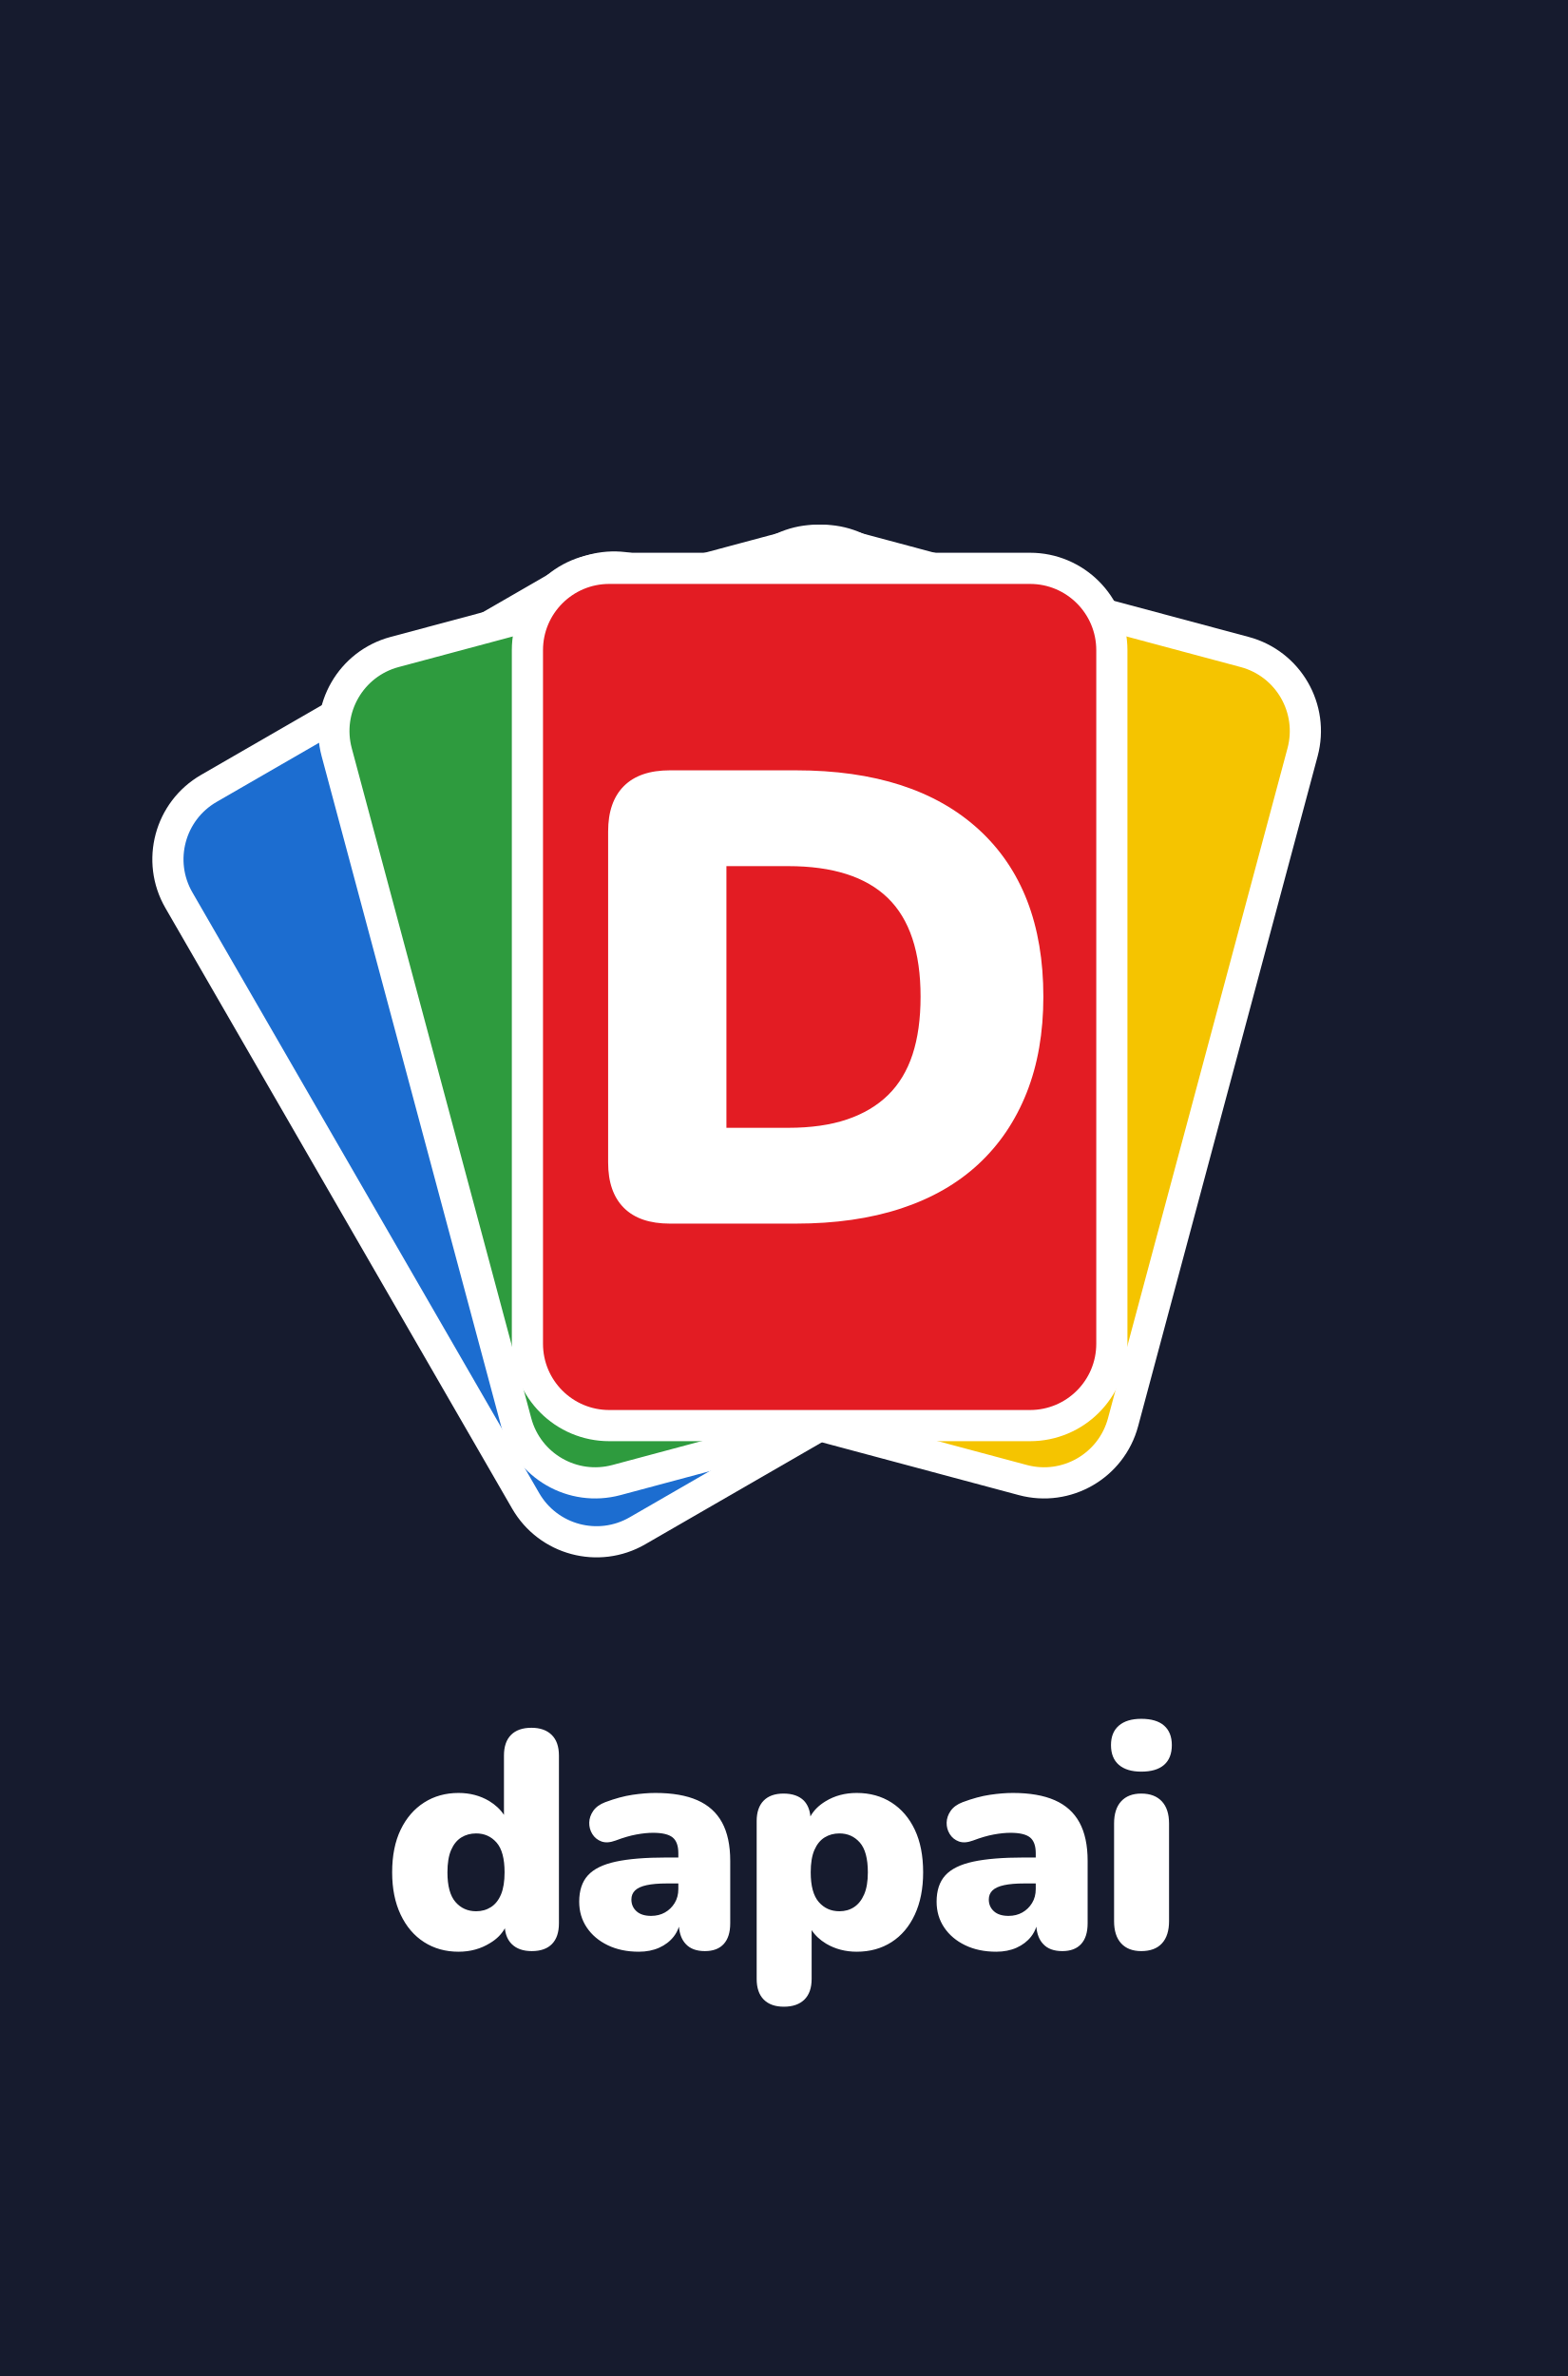
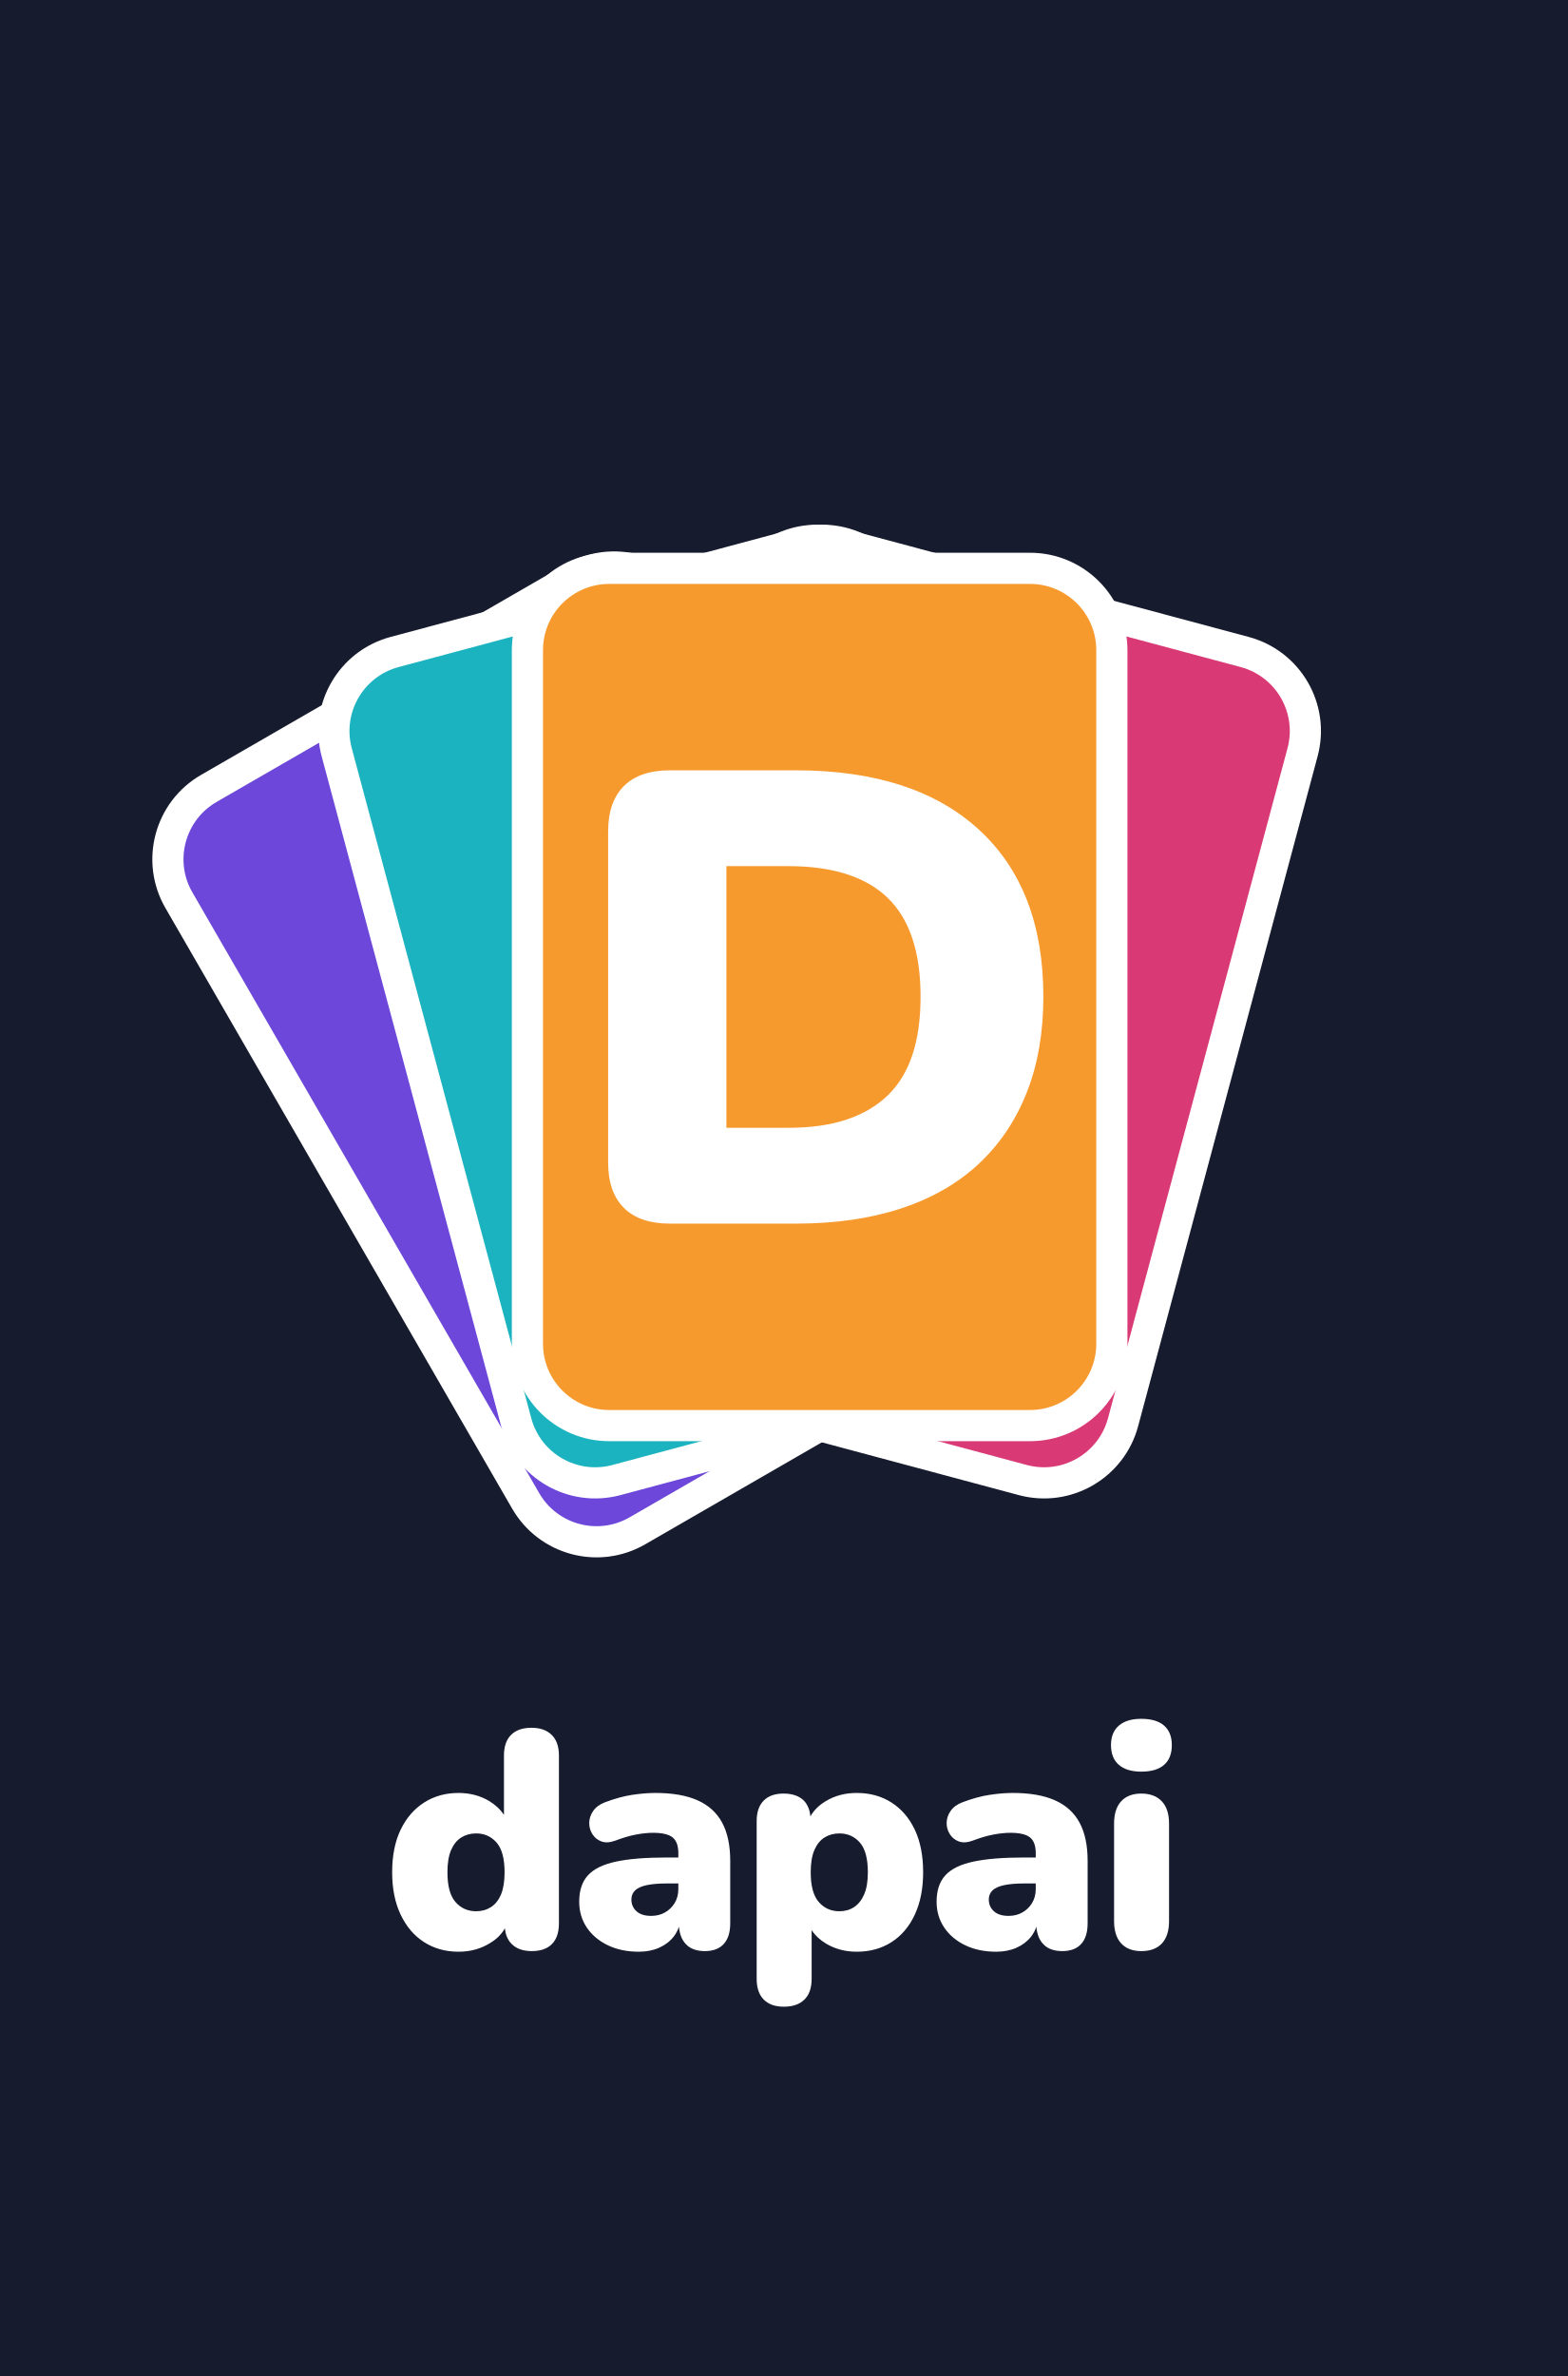
<svg xmlns="http://www.w3.org/2000/svg" viewBox="0 0 660 1000" width="660" height="1000">
  <rect width="660" height="1000" fill="#161B2E" />
  <g transform="rotate(-30 345 600)">
-     <rect x="222.0" y="239.2" width="246" height="360.8" rx="34.44" fill="#1C6DD0" stroke="#FFFFFF" stroke-width="13.12" />
+     <rect x="222.0" y="239.2" width="246" height="360.8" rx="34.44" fill="#6C47D9" stroke="#FFFFFF" stroke-width="13.12" />
  </g>
  <g transform="rotate(-15 345 600)">
-     <rect x="222.0" y="239.2" width="246" height="360.8" rx="34.44" fill="#2E9B3E" stroke="#FFFFFF" stroke-width="13.12" />
+     <rect x="222.0" y="239.2" width="246" height="360.8" rx="34.44" fill="#1BB3BF" stroke="#FFFFFF" stroke-width="13.12" />
  </g>
  <g transform="rotate(15 345 600)">
-     <rect x="222.0" y="239.2" width="246" height="360.8" rx="34.44" fill="#F5C400" stroke="#FFFFFF" stroke-width="13.12" />
+     <rect x="222.0" y="239.2" width="246" height="360.8" rx="34.44" fill="#D93A75" stroke="#FFFFFF" stroke-width="13.12" />
  </g>
  <g transform="rotate(0 345 600)">
-     <rect x="222.0" y="239.2" width="246" height="360.8" rx="34.44" fill="#E31C23" stroke="#FFFFFF" stroke-width="13.12" />
+     <rect x="222.0" y="239.2" width="246" height="360.8" rx="34.44" fill="#F79A2E" stroke="#FFFFFF" stroke-width="13.12" />
  </g>
  <path fill="#FFFFFF" d="M281.95 514.986Q269.232 514.986 262.602 508.357Q255.973 501.727 255.973 489.279V349.921Q255.973 337.473 262.602 330.843Q269.232 324.214 281.95 324.214H334.988Q384.778 324.214 411.973 349.109Q439.169 374.004 439.169 419.465Q439.169 442.195 432.133 459.919Q425.098 477.644 411.838 489.956Q398.579 502.268 379.231 508.627Q359.883 514.986 334.988 514.986ZM305.763 474.667H331.741Q346.082 474.667 356.5 471.149Q366.919 467.631 373.819 460.866Q380.719 454.101 384.102 443.819Q387.484 433.536 387.484 419.465Q387.484 391.322 373.684 377.928Q359.883 364.533 331.741 364.533H305.763Z" />
  <path fill="#FFFFFF" d="M193.015 821.43Q184.825 821.43 178.52 817.4Q172.215 813.37 168.64 805.83Q165.065 798.29 165.065 788.02Q165.065 777.49 168.64 770.08Q172.215 762.67 178.52 758.64Q184.825 754.61 193.015 754.61Q200.165 754.61 205.885 757.99Q209.915 760.46 212.125 763.84V738.88Q212.125 733.16 215.115 730.17Q218.105 727.18 223.695 727.18Q229.155 727.18 232.21 730.17Q235.265 733.16 235.265 738.88V809.47Q235.265 815.19 232.34 818.18Q229.415 821.17 223.825 821.17Q218.365 821.17 215.375 818.18Q212.905 815.71 212.515 811.55Q210.435 815.32 206.275 817.79Q200.425 821.43 193.015 821.43ZM200.425 804.4Q203.935 804.4 206.665 802.645Q209.395 800.89 210.89 797.315Q212.385 793.74 212.385 788.02Q212.385 779.31 209.005 775.475Q205.625 771.64 200.425 771.64Q196.915 771.64 194.185 773.33Q191.455 775.02 189.895 778.595Q188.335 782.17 188.335 788.02Q188.335 796.6 191.715 800.5Q195.095 804.4 200.425 804.4Z M268.885 821.43Q261.475 821.43 255.82 818.7Q250.165 815.97 246.98 811.225Q243.795 806.48 243.795 800.37Q243.795 793.35 247.435 789.32Q251.075 785.29 259.135 783.535Q267.195 781.78 280.585 781.78H285.525V779.96Q285.525 775.28 283.12 773.33Q280.715 771.38 274.865 771.38Q271.745 771.38 267.845 772.095Q263.945 772.81 259.135 774.63Q255.625 775.93 253.155 775.02Q250.685 774.11 249.32 771.9Q247.955 769.69 248.02 767.09Q248.085 764.49 249.71 762.15Q251.335 759.81 254.715 758.51Q260.955 756.17 266.22 755.39Q271.485 754.61 275.905 754.61Q286.565 754.61 293.52 757.665Q300.475 760.72 303.92 767.025Q307.365 773.33 307.365 783.21V809.47Q307.365 815.19 304.635 818.18Q301.905 821.17 296.705 821.17Q291.375 821.17 288.645 818.18Q286.175 815.58 285.785 810.9Q285.005 813.24 283.575 815.06Q281.235 818.05 277.465 819.74Q273.695 821.43 268.885 821.43ZM285.525 792.7H280.585Q275.515 792.7 272.2 793.415Q268.885 794.13 267.325 795.625Q265.765 797.12 265.765 799.46Q265.765 802.45 267.91 804.4Q270.055 806.35 274.085 806.35Q277.335 806.35 279.87 804.92Q282.405 803.49 283.965 800.955Q285.525 798.42 285.525 795.04Z M329.935 844.57Q324.475 844.57 321.485 841.58Q318.495 838.59 318.495 832.87V766.44Q318.495 760.85 321.42 757.86Q324.345 754.87 329.805 754.87Q335.395 754.87 338.385 757.86Q340.725 760.33 341.115 764.49Q343.195 760.72 347.485 758.12Q353.205 754.61 360.615 754.61Q368.935 754.61 375.24 758.64Q381.545 762.67 385.055 770.08Q388.565 777.49 388.565 788.02Q388.565 798.29 385.055 805.83Q381.545 813.37 375.24 817.4Q368.935 821.43 360.615 821.43Q353.465 821.43 347.745 818.05Q343.845 815.71 341.635 812.33V832.87Q341.635 838.59 338.58 841.58Q335.525 844.57 329.935 844.57ZM353.335 804.4Q356.845 804.4 359.51 802.645Q362.175 800.89 363.735 797.315Q365.295 793.74 365.295 788.02Q365.295 779.31 361.915 775.475Q358.535 771.64 353.335 771.64Q349.825 771.64 347.095 773.33Q344.365 775.02 342.805 778.595Q341.245 782.17 341.245 788.02Q341.245 796.6 344.625 800.5Q348.005 804.4 353.335 804.4Z M419.325 821.43Q411.915 821.43 406.26 818.7Q400.605 815.97 397.42 811.225Q394.235 806.48 394.235 800.37Q394.235 793.35 397.875 789.32Q401.515 785.29 409.575 783.535Q417.635 781.78 431.025 781.78H435.965V779.96Q435.965 775.28 433.56 773.33Q431.155 771.38 425.305 771.38Q422.185 771.38 418.285 772.095Q414.385 772.81 409.575 774.63Q406.065 775.93 403.595 775.02Q401.125 774.11 399.76 771.9Q398.395 769.69 398.46 767.09Q398.525 764.49 400.15 762.15Q401.775 759.81 405.155 758.51Q411.395 756.17 416.66 755.39Q421.925 754.61 426.345 754.61Q437.005 754.61 443.96 757.665Q450.915 760.72 454.36 767.025Q457.805 773.33 457.805 783.21V809.47Q457.805 815.19 455.075 818.18Q452.345 821.17 447.145 821.17Q441.815 821.17 439.085 818.18Q436.615 815.58 436.225 810.9Q435.445 813.24 434.015 815.06Q431.675 818.05 427.905 819.74Q424.135 821.43 419.325 821.43ZM435.965 792.7H431.025Q425.955 792.7 422.64 793.415Q419.325 794.13 417.765 795.625Q416.205 797.12 416.205 799.46Q416.205 802.45 418.35 804.4Q420.495 806.35 424.525 806.35Q427.775 806.35 430.31 804.92Q432.845 803.49 434.405 800.955Q435.965 798.42 435.965 795.04Z M480.375 821.17Q474.915 821.17 471.925 817.92Q468.935 814.67 468.935 808.56V767.48Q468.935 761.37 471.925 758.12Q474.915 754.87 480.375 754.87Q485.965 754.87 489.02 758.12Q492.075 761.37 492.075 767.48V808.56Q492.075 814.67 489.085 817.92Q486.095 821.17 480.375 821.17ZM480.375 745.64Q474.265 745.64 470.95 742.78Q467.635 739.92 467.635 734.46Q467.635 729.13 470.95 726.27Q474.265 723.41 480.375 723.41Q486.745 723.41 489.995 726.27Q493.245 729.13 493.245 734.46Q493.245 739.92 489.995 742.78Q486.745 745.64 480.375 745.64Z" />
</svg>
